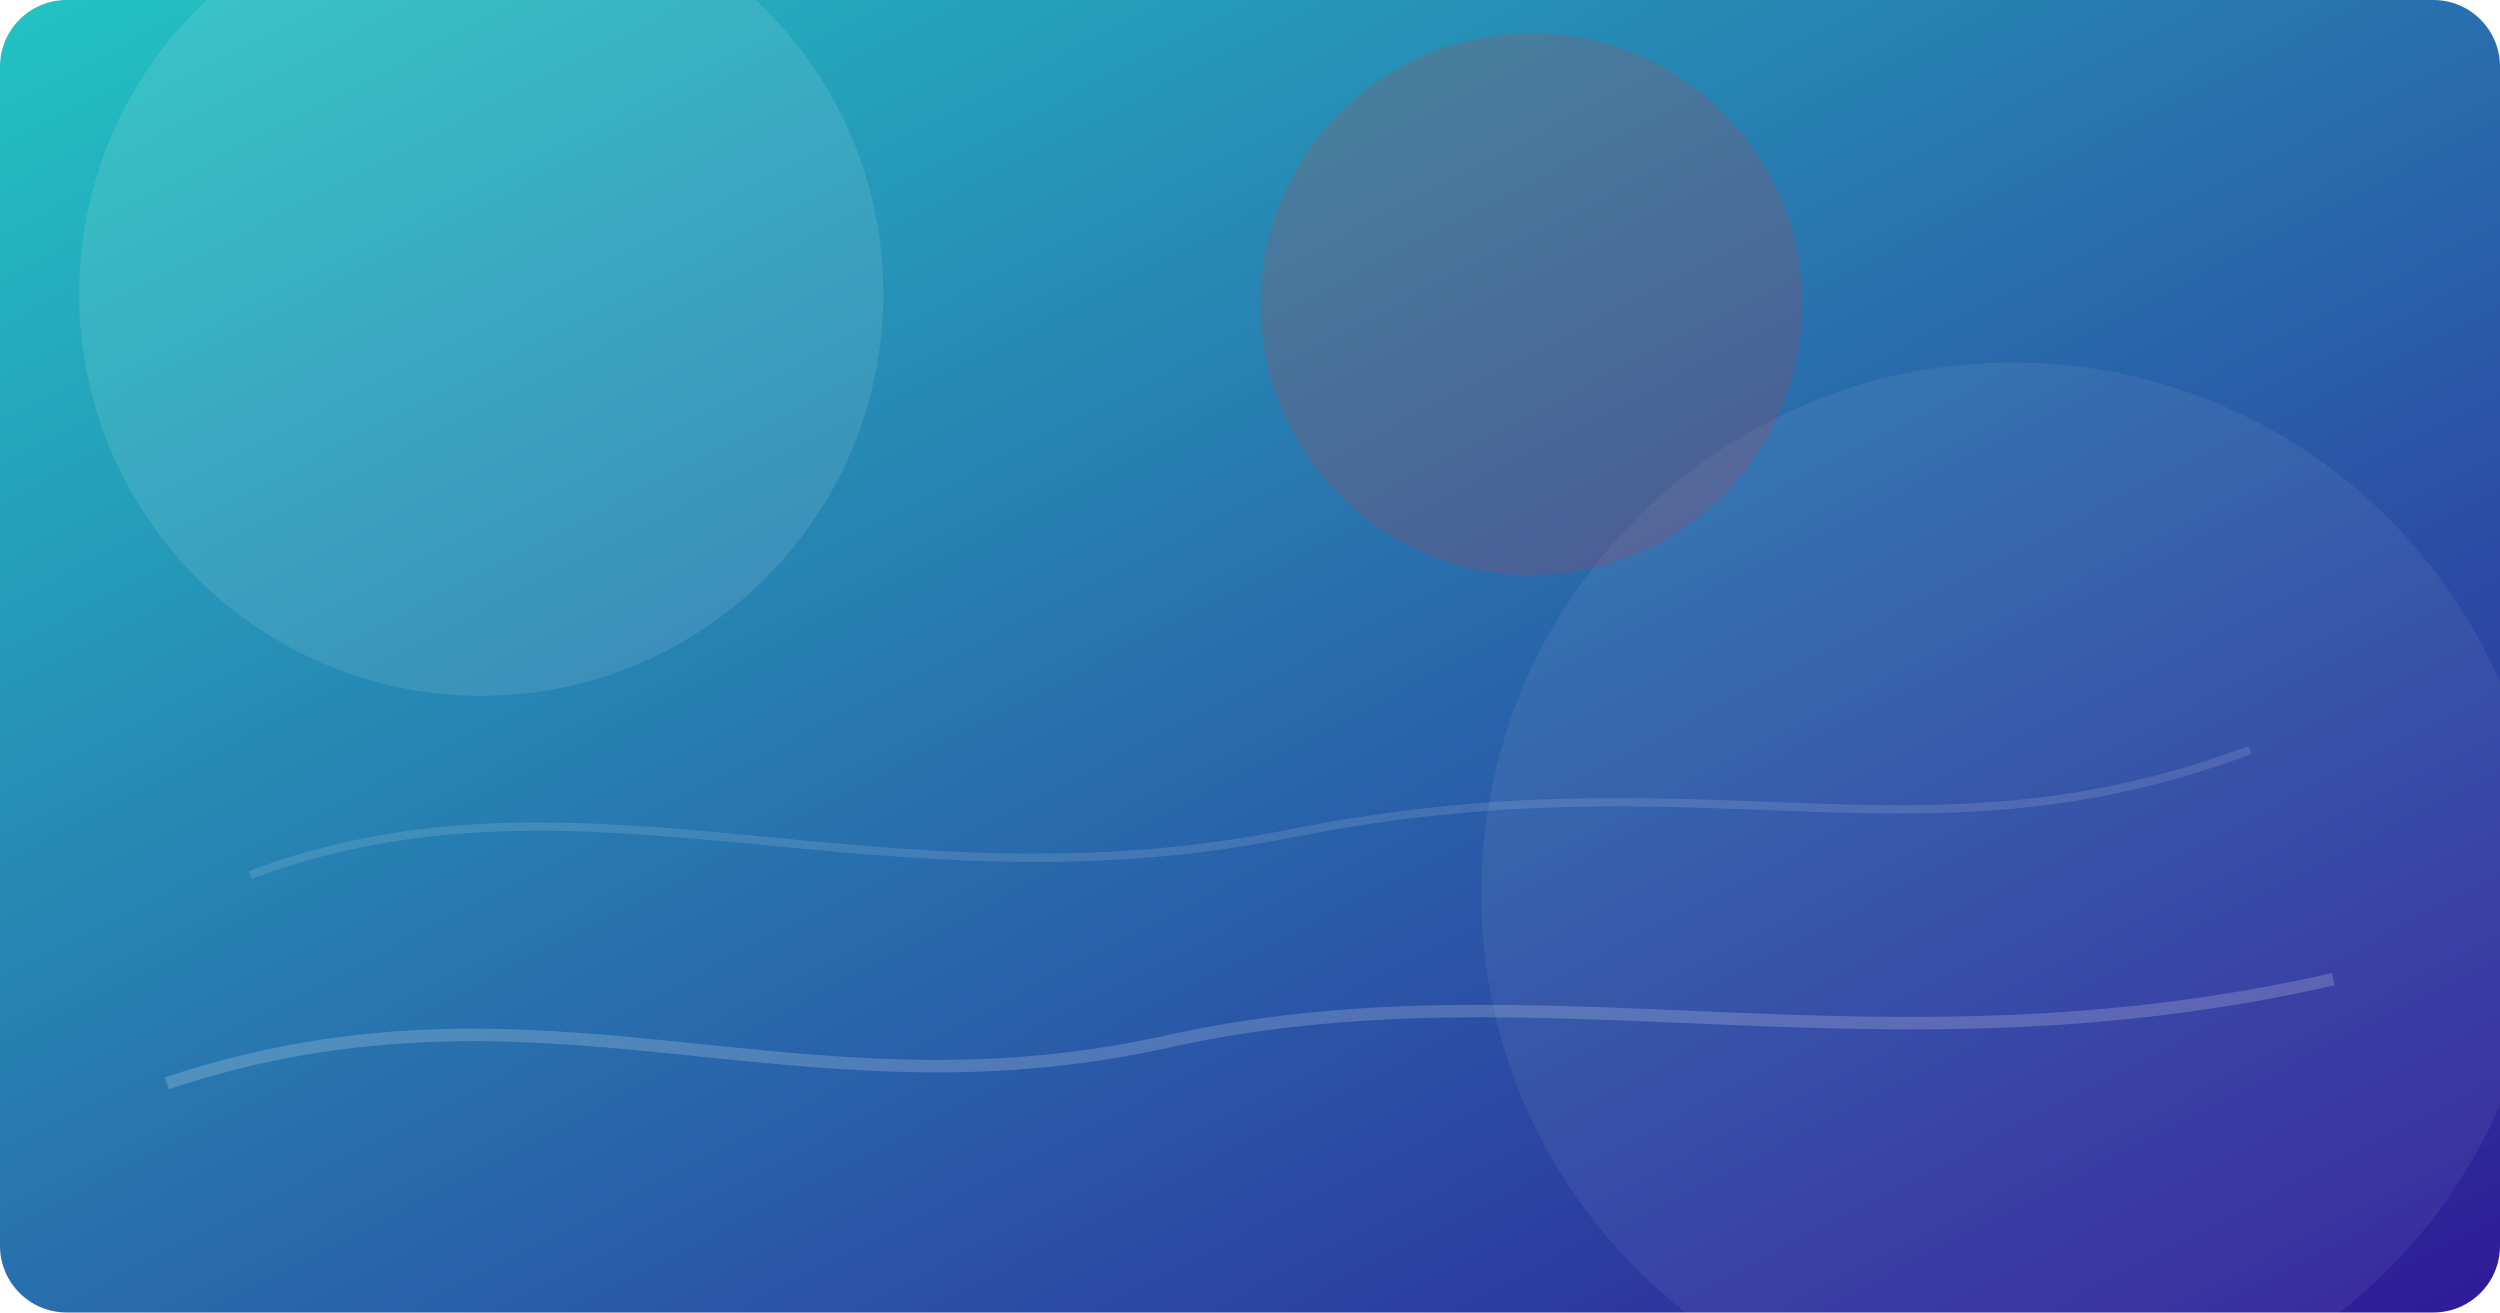
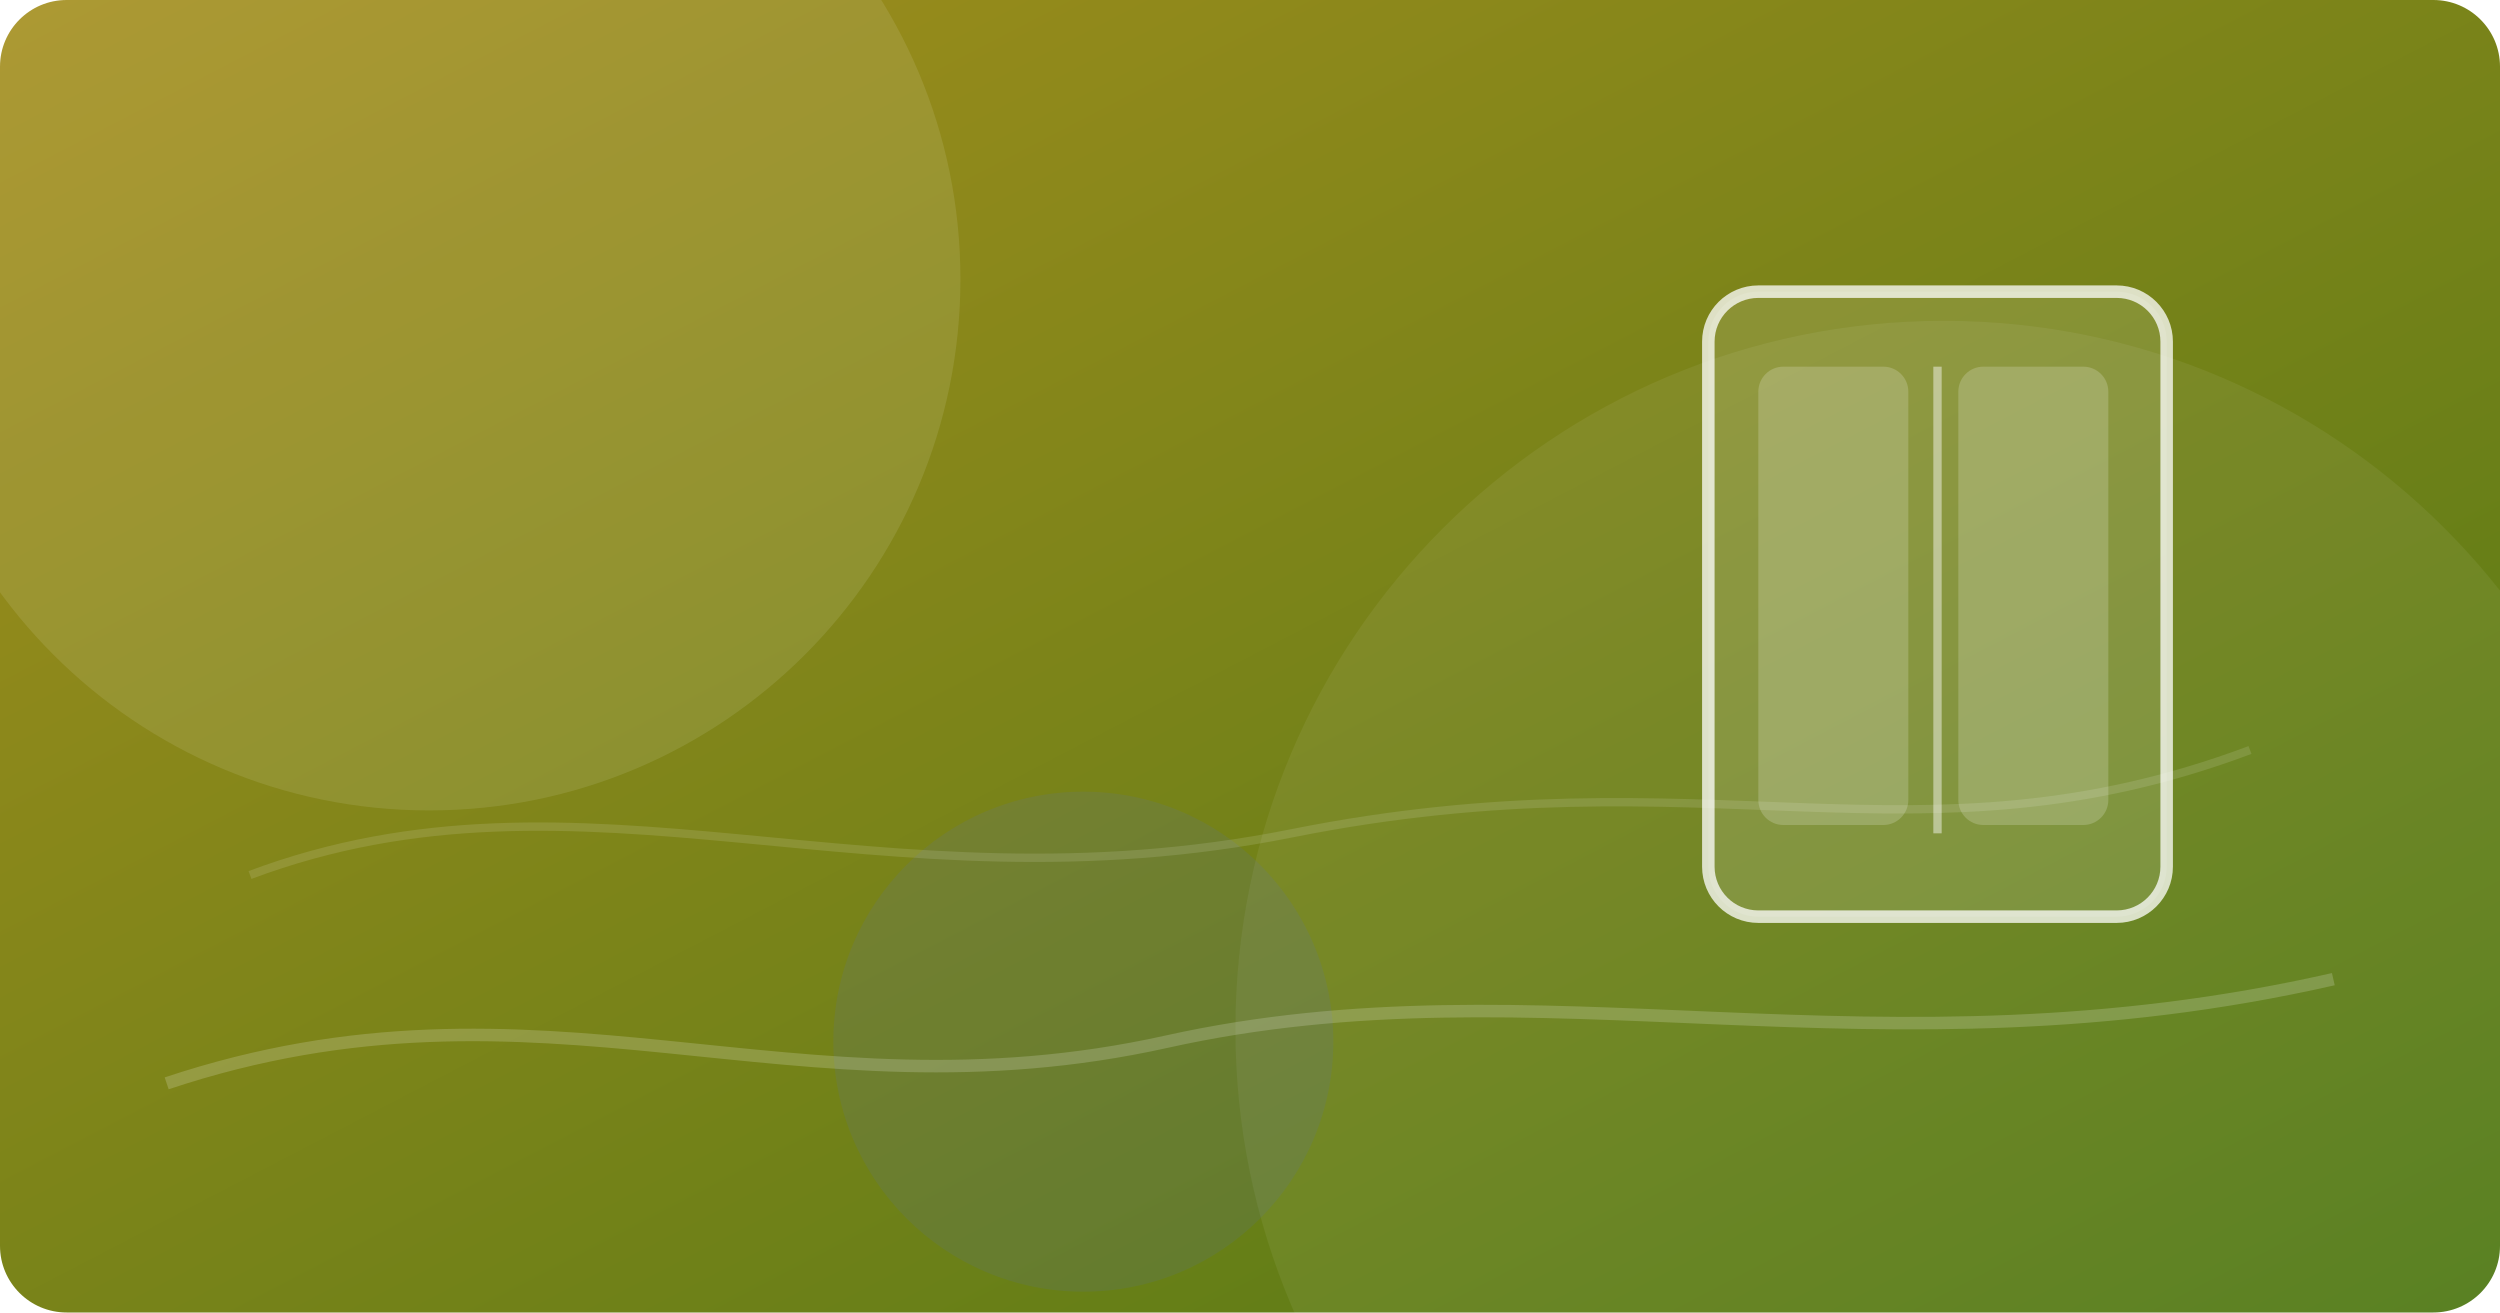
<svg xmlns="http://www.w3.org/2000/svg" width="1200" height="630" viewBox="0 0 1200 630" fill="none">
  <defs>
    <linearGradient id="bg" x1="0" y1="0" x2="1" y2="1">
-       <stop offset="0" stop-color="#22c3c3" />
-       <stop offset="1" stop-color="#2f1a97" />
+       <stop offset="0" stop-color="#a48e1d" />
+       <stop offset="1" stop-color="#4f7915" />
    </linearGradient>
  </defs>
  <rect width="1200" height="630" rx="32" fill="url(#bg)" />
-   <circle cx="231" cy="141" r="193" fill="rgba(255,255,255,0.10)" />
-   <circle cx="966" cy="429" r="255" fill="rgba(255,255,255,0.06)" />
-   <circle cx="735" cy="146" r="130" fill="#e23636" fill-opacity="0.18" />
+   <circle cx="206" cy="134" r="255" fill="rgba(255,255,255,0.10)" />
+   <circle cx="933" cy="494" r="340" fill="rgba(255,255,255,0.06)" />
+   <circle cx="520" cy="500" r="120" fill="#5169e0" fill-opacity="0.12" />
  <path d="M80 520 C 260 460, 380 540, 560 500 S 900 520, 1120 470" stroke="rgba(255,255,255,0.18)" stroke-width="6" fill="none" />
  <path d="M120 420 C 280 360, 420 440, 620 400 S 920 420, 1080 360" stroke="rgba(255,255,255,0.12)" stroke-width="4" fill="none" />
+   <g transform="translate(820 140)">
+     <rect x="0" y="0" width="220" height="300" rx="24" fill="rgba(255,255,255,0.12)" stroke="rgba(255,255,255,0.75)" stroke-width="6" />
+     <rect x="24" y="36" width="72" height="220" rx="12" fill="rgba(255,255,255,0.75)" opacity="0.25" />
+     <rect x="120" y="36" width="72" height="220" rx="12" fill="rgba(255,255,255,0.75)" opacity="0.25" />
+     <line x1="110" y1="36" x2="110" y2="260" stroke="rgba(255,255,255,0.75)" stroke-width="4" opacity="0.6" />
+   </g>
</svg>
